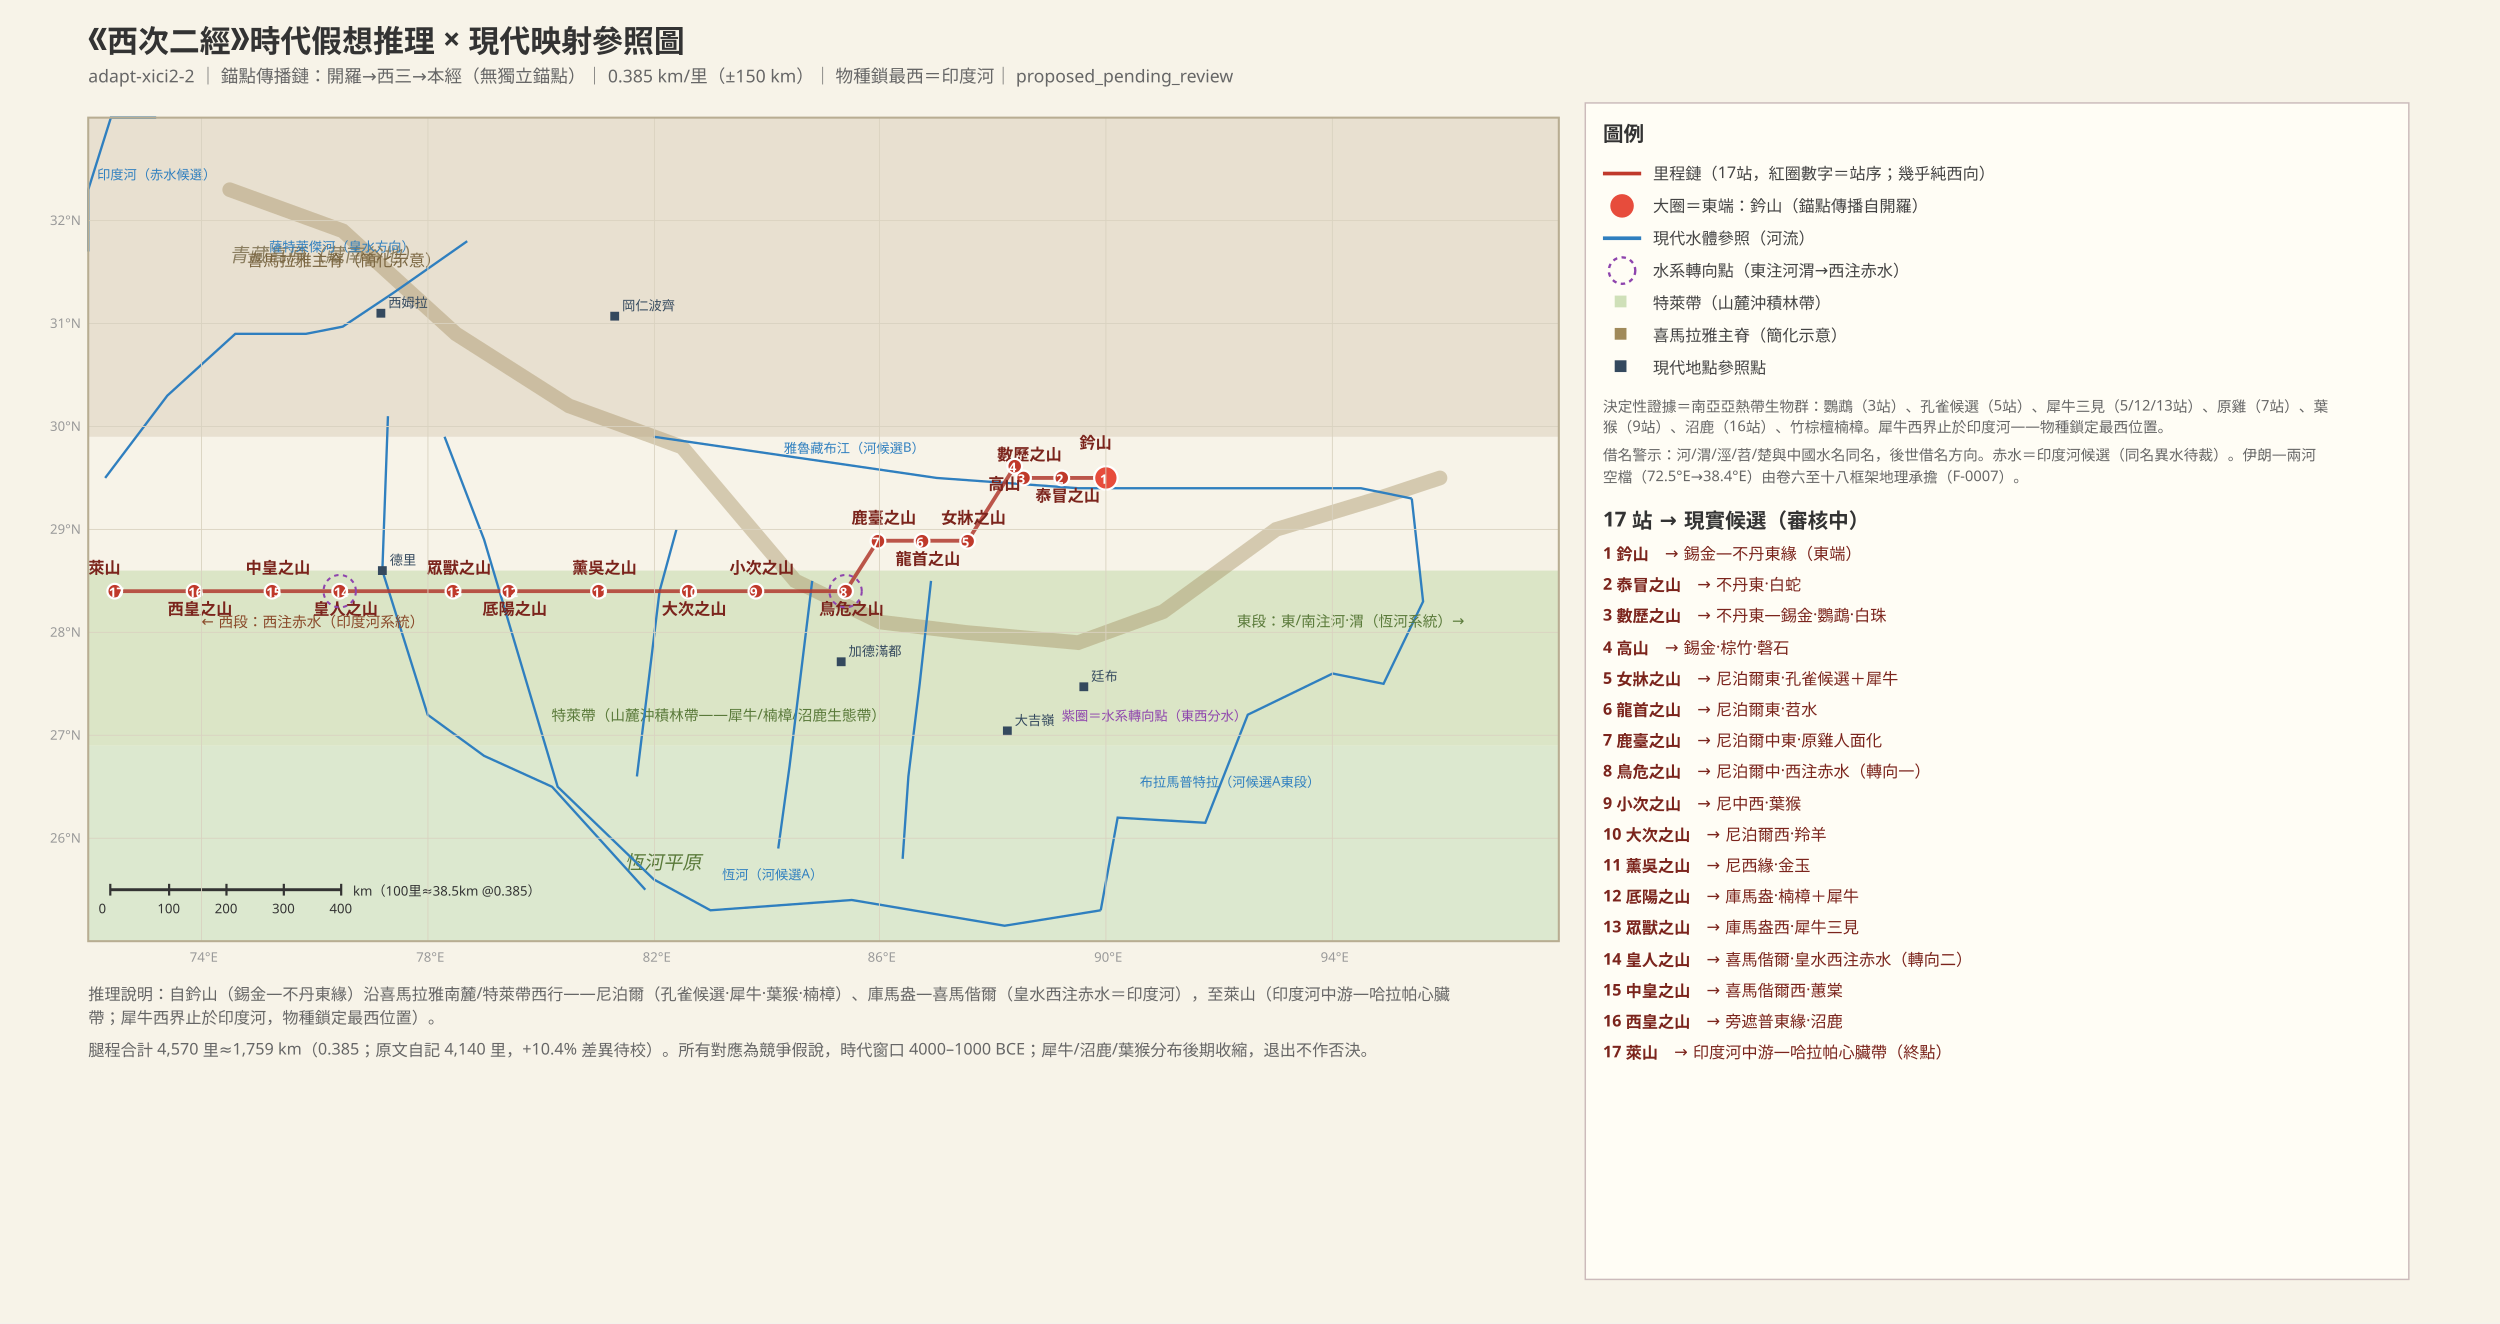
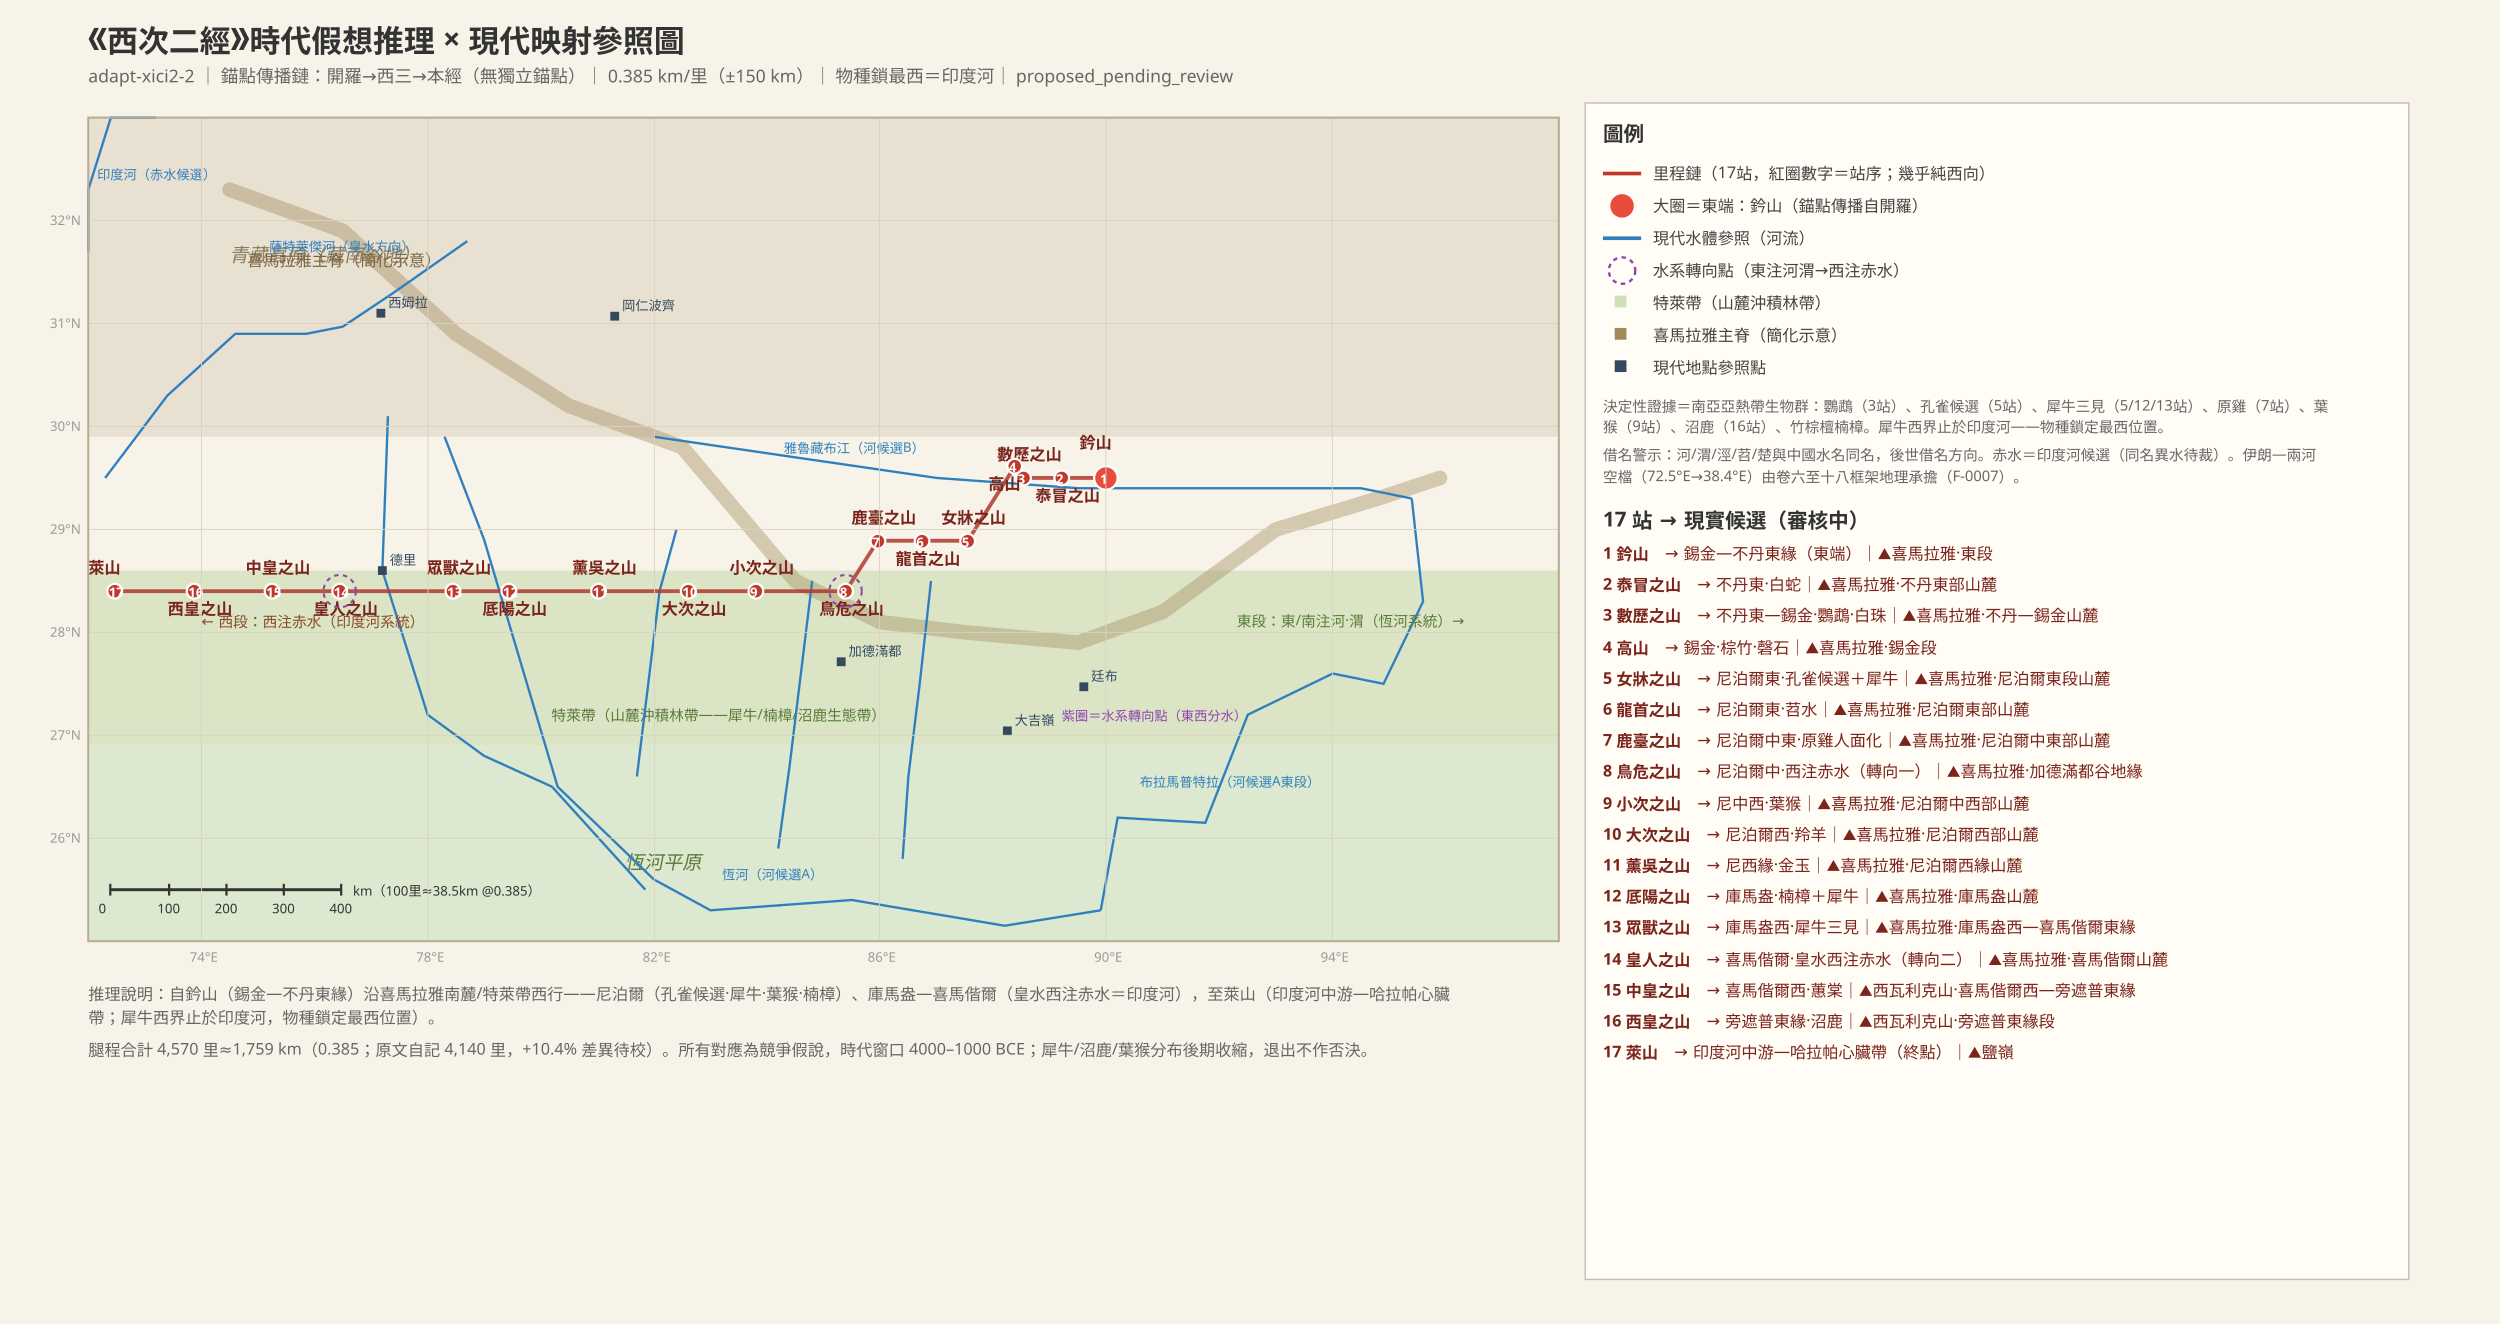
<svg xmlns="http://www.w3.org/2000/svg" width="1700" height="900" font-family="PingFang SC, Hiragino Sans GB, Microsoft YaHei, sans-serif">
  <rect x="0" y="0" width="1700" height="900" fill="#f7f3e8" />
  <defs>
    <marker id="arr" markerWidth="8" markerHeight="8" refX="7" refY="3" orient="auto">
      <path d="M0,0 L7,3 L0,6 Z" fill="#555" />
    </marker>
  </defs>
  <text x="60" y="34" font-size="21" font-weight="bold" fill="#333">《西次二經》時代假想推理 × 現代映射參照圖</text>
  <text x="60" y="56" font-size="12" fill="#666">adapt-xici2-2 ｜ 錨點傳播鏈：開羅→西三→本經（無獨立錨點）｜ 0.385 km/里（±150 km）｜ 物種鎖最西＝印度河｜ proposed_pending_review</text>
  <rect x="60" y="80" width="1000" height="217" fill="#e8e0d0" />
  <text x="156" y="178" font-size="13" fill="#8a7d5f" font-style="italic">青藏高原（藏南谷地）</text>
  <rect x="60" y="507" width="1000" height="133" fill="#dce8cf" />
  <text x="425" y="591" font-size="13" fill="#5a7a3a" font-style="italic">恆河平原</text>
  <rect x="60" y="388" width="1000" height="119" fill="#cfe0b8" opacity="0.7" />
  <text x="375" y="490" font-size="10" fill="#5a7a3a">特萊帶（山麓沖積林帶——犀牛/楠樟/沼鹿生態帶）</text>
  <polyline points="156.2,129.0 233.1,157.0 310.0,227.0 386.9,276.0 463.8,304.0 540.8,395.0 598.5,423.0 656.2,430.0 733.1,437.0 790.8,416.0 867.7,360.0 936.9,339.0 979.2,325.0" fill="none" stroke="#a08a5a" stroke-width="10" opacity="0.4" stroke-linecap="round" />
  <text x="168" y="181" font-size="11" fill="#7a6540">喜馬拉雅主脊（簡化示意）</text>
  <polyline points="444.6,297.0 540.8,311.0 636.9,325.0 733.1,332.0 829.2,332.0 925.4,332.0 960.0,339.0" fill="none" stroke="#2f7fbf" stroke-width="1.6" />
  <polyline points="960.0,339.0 967.7,409.0 940.8,465.0 906.2,458.0 848.5,486.0 819.6,559.5 760.0,556.0 748.5,619.0" fill="none" stroke="#2f7fbf" stroke-width="1.6" />
  <polyline points="302.3,297.0 329.2,367.0 379.2,535.0 444.6,598.0 483.1,619.0 579.2,612.0 683.1,629.5 748.5,619.0" fill="none" stroke="#2f7fbf" stroke-width="1.6" />
  <polyline points="263.8,283.0 260.0,388.0 290.8,486.0 329.2,514.0 375.4,535.0 438.8,605.0" fill="none" stroke="#2f7fbf" stroke-width="1.6" />
  <polyline points="317.7,164.0 267.7,199.0 233.1,222.1 208.1,227.0 160.0,227.0 113.8,269.0 71.5,325.0" fill="none" stroke="#2f7fbf" stroke-width="1.6" />
  <polyline points="106.2,80.0 75.4,80.0 60.0,129.0 60.0,171.0" fill="none" stroke="#2f7fbf" stroke-width="1.6" />
  <polyline points="633.1,395.0 625.4,465.0 617.7,528.0 613.8,584.0" fill="none" stroke="#2f7fbf" stroke-width="1.6" />
  <polyline points="552.3,395.0 544.6,458.0 536.9,521.0 529.2,577.0" fill="none" stroke="#2f7fbf" stroke-width="1.6" />
  <polyline points="460.0,360.0 448.5,402.0 440.8,465.0 433.1,528.0" fill="none" stroke="#2f7fbf" stroke-width="1.6" />
  <text x="533" y="308" font-size="9" fill="#2f7fbf">雅魯藏布江（河候選B）</text>
  <text x="775" y="535" font-size="9" fill="#2f7fbf">布拉馬普特拉（河候選A東段）</text>
  <text x="491" y="598" font-size="9" fill="#2f7fbf">恆河（河候選A）</text>
  <text x="183" y="171" font-size="9" fill="#2f7fbf">薩特萊傑河（皇水方向）</text>
  <text x="66" y="122" font-size="9" fill="#2f7fbf">印度河（赤水候選）</text>
  <text x="841" y="426" font-size="10" fill="#5a7a3a">東段：東/南注河·渭（恆河系統）→</text>
  <text x="137" y="426" font-size="10" fill="#8a4a2a">← 西段：西注赤水（印度河系統）</text>
  <polyline points="752.3,325.0 721.9,325.0 695.8,325.0 690.4,316.6 658.1,367.7 627.3,367.7 596.9,367.7 575.0,402.0 513.8,402.0 468.1,402.0 406.9,402.0 345.8,402.0 307.7,402.0 231.2,402.0 185.4,402.0 131.9,402.0 78.5,402.0" fill="none" stroke="#b03a2e" stroke-width="2.6" opacity="0.85" />
  <circle cx="752" cy="325" r="8" fill="#e74c3c" stroke="#fff" stroke-width="1.5" />
  <text x="748" y="329" font-size="9" fill="#fff" font-weight="bold">1</text>
  <text x="734" y="305" font-size="11" fill="#7b241c" font-weight="bold">鈐山</text>
  <circle cx="722" cy="325" r="5" fill="#c0392b" stroke="#fff" stroke-width="1.5" />
  <text x="718" y="329" font-size="9" fill="#fff" font-weight="bold">2</text>
  <text x="704" y="341" font-size="11" fill="#7b241c" font-weight="bold">㤗冒之山</text>
  <circle cx="696" cy="325" r="5" fill="#c0392b" stroke="#fff" stroke-width="1.5" />
  <text x="692" y="329" font-size="9" fill="#fff" font-weight="bold">3</text>
  <text x="678" y="313" font-size="11" fill="#7b241c" font-weight="bold">數歷之山</text>
  <circle cx="690" cy="317" r="5" fill="#c0392b" stroke="#fff" stroke-width="1.5" />
  <text x="686" y="321" font-size="9" fill="#fff" font-weight="bold">4</text>
  <text x="672" y="333" font-size="11" fill="#7b241c" font-weight="bold">高山</text>
  <circle cx="658" cy="368" r="5" fill="#c0392b" stroke="#fff" stroke-width="1.5" />
  <text x="654" y="372" font-size="9" fill="#fff" font-weight="bold">5</text>
  <text x="640" y="356" font-size="11" fill="#7b241c" font-weight="bold">女牀之山</text>
  <circle cx="627" cy="368" r="5" fill="#c0392b" stroke="#fff" stroke-width="1.5" />
  <text x="623" y="372" font-size="9" fill="#fff" font-weight="bold">6</text>
  <text x="609" y="384" font-size="11" fill="#7b241c" font-weight="bold">龍首之山</text>
  <circle cx="597" cy="368" r="5" fill="#c0392b" stroke="#fff" stroke-width="1.5" />
  <text x="593" y="372" font-size="9" fill="#fff" font-weight="bold">7</text>
  <text x="579" y="356" font-size="11" fill="#7b241c" font-weight="bold">鹿臺之山</text>
  <circle cx="575" cy="402" r="5" fill="#c0392b" stroke="#fff" stroke-width="1.5" />
  <text x="571" y="406" font-size="9" fill="#fff" font-weight="bold">8</text>
  <text x="557" y="418" font-size="11" fill="#7b241c" font-weight="bold">鳥危之山</text>
  <circle cx="514" cy="402" r="5" fill="#c0392b" stroke="#fff" stroke-width="1.5" />
  <text x="510" y="406" font-size="9" fill="#fff" font-weight="bold">9</text>
  <text x="496" y="390" font-size="11" fill="#7b241c" font-weight="bold">小次之山</text>
  <circle cx="468" cy="402" r="5" fill="#c0392b" stroke="#fff" stroke-width="1.5" />
  <text x="464" y="406" font-size="9" fill="#fff" font-weight="bold">10</text>
  <text x="450" y="418" font-size="11" fill="#7b241c" font-weight="bold">大次之山</text>
  <circle cx="407" cy="402" r="5" fill="#c0392b" stroke="#fff" stroke-width="1.5" />
  <text x="403" y="406" font-size="9" fill="#fff" font-weight="bold">11</text>
  <text x="389" y="390" font-size="11" fill="#7b241c" font-weight="bold">薰吳之山</text>
  <circle cx="346" cy="402" r="5" fill="#c0392b" stroke="#fff" stroke-width="1.5" />
  <text x="342" y="406" font-size="9" fill="#fff" font-weight="bold">12</text>
  <text x="328" y="418" font-size="11" fill="#7b241c" font-weight="bold">厎陽之山</text>
  <circle cx="308" cy="402" r="5" fill="#c0392b" stroke="#fff" stroke-width="1.5" />
  <text x="304" y="406" font-size="9" fill="#fff" font-weight="bold">13</text>
  <text x="290" y="390" font-size="11" fill="#7b241c" font-weight="bold">眾獸之山</text>
  <circle cx="231" cy="402" r="5" fill="#c0392b" stroke="#fff" stroke-width="1.5" />
  <text x="227" y="406" font-size="9" fill="#fff" font-weight="bold">14</text>
  <text x="213" y="418" font-size="11" fill="#7b241c" font-weight="bold">皇人之山</text>
  <circle cx="185" cy="402" r="5" fill="#c0392b" stroke="#fff" stroke-width="1.5" />
  <text x="181" y="406" font-size="9" fill="#fff" font-weight="bold">15</text>
  <text x="167" y="390" font-size="11" fill="#7b241c" font-weight="bold">中皇之山</text>
  <circle cx="132" cy="402" r="5" fill="#c0392b" stroke="#fff" stroke-width="1.5" />
  <text x="128" y="406" font-size="9" fill="#fff" font-weight="bold">16</text>
  <text x="114" y="418" font-size="11" fill="#7b241c" font-weight="bold">西皇之山</text>
  <circle cx="78" cy="402" r="5" fill="#c0392b" stroke="#fff" stroke-width="1.5" />
  <text x="74" y="406" font-size="9" fill="#fff" font-weight="bold">17</text>
  <text x="60" y="390" font-size="11" fill="#7b241c" font-weight="bold">萊山</text>
  <circle cx="575" cy="402" r="11" fill="none" stroke="#8e44ad" stroke-width="1.4" stroke-dasharray="3 3" />
  <circle cx="231" cy="402" r="11" fill="none" stroke="#8e44ad" stroke-width="1.4" stroke-dasharray="3 3" />
  <text x="722" y="490" font-size="9" fill="#8e44ad">紫圈＝水系轉向點（東西分水）</text>
  <rect x="257" y="385" width="6" height="6" fill="#34495e" />
  <text x="265" y="384" font-size="9" fill="#34495e">德里</text>
  <rect x="569" y="447" width="6" height="6" fill="#34495e" />
  <text x="577" y="446" font-size="9" fill="#34495e">加德滿都</text>
  <rect x="734" y="464" width="6" height="6" fill="#34495e" />
  <text x="742" y="463" font-size="9" fill="#34495e">廷布</text>
  <rect x="682" y="494" width="6" height="6" fill="#34495e" />
  <text x="690" y="493" font-size="9" fill="#34495e">大吉嶺</text>
  <rect x="415" y="212" width="6" height="6" fill="#34495e" />
  <text x="423" y="211" font-size="9" fill="#34495e">岡仁波齊</text>
  <rect x="256" y="210" width="6" height="6" fill="#34495e" />
  <text x="264" y="209" font-size="9" fill="#34495e">西姆拉</text>
  <line x1="75" y1="605" x2="232" y2="605" stroke="#333" stroke-width="2" />
  <line x1="75" y1="601" x2="75" y2="609" stroke="#333" stroke-width="1.5" />
  <text x="67" y="621" font-size="9" fill="#333">0</text>
  <line x1="115" y1="601" x2="115" y2="609" stroke="#333" stroke-width="1.5" />
  <text x="107" y="621" font-size="9" fill="#333">100</text>
  <line x1="154" y1="601" x2="154" y2="609" stroke="#333" stroke-width="1.5" />
  <text x="146" y="621" font-size="9" fill="#333">200</text>
  <line x1="193" y1="601" x2="193" y2="609" stroke="#333" stroke-width="1.5" />
  <text x="185" y="621" font-size="9" fill="#333">300</text>
  <line x1="232" y1="601" x2="232" y2="609" stroke="#333" stroke-width="1.5" />
  <text x="224" y="621" font-size="9" fill="#333">400</text>
  <text x="240" y="609" font-size="9" fill="#333">km（100里≈38.5km @0.385）</text>
  <line x1="137" y1="640" x2="137" y2="80" stroke="#d9d2c0" stroke-width="0.6" />
  <text x="129" y="654" font-size="9" fill="#999">74°E</text>
  <line x1="291" y1="640" x2="291" y2="80" stroke="#d9d2c0" stroke-width="0.6" />
  <text x="283" y="654" font-size="9" fill="#999">78°E</text>
  <line x1="445" y1="640" x2="445" y2="80" stroke="#d9d2c0" stroke-width="0.6" />
  <text x="437" y="654" font-size="9" fill="#999">82°E</text>
  <line x1="598" y1="640" x2="598" y2="80" stroke="#d9d2c0" stroke-width="0.6" />
  <text x="590" y="654" font-size="9" fill="#999">86°E</text>
  <line x1="752" y1="640" x2="752" y2="80" stroke="#d9d2c0" stroke-width="0.6" />
  <text x="744" y="654" font-size="9" fill="#999">90°E</text>
  <line x1="906" y1="640" x2="906" y2="80" stroke="#d9d2c0" stroke-width="0.6" />
  <text x="898" y="654" font-size="9" fill="#999">94°E</text>
  <line x1="60" y1="570" x2="1060" y2="570" stroke="#d9d2c0" stroke-width="0.6" />
  <text x="34" y="573" font-size="9" fill="#999">26°N</text>
  <line x1="60" y1="500" x2="1060" y2="500" stroke="#d9d2c0" stroke-width="0.6" />
  <text x="34" y="503" font-size="9" fill="#999">27°N</text>
  <line x1="60" y1="430" x2="1060" y2="430" stroke="#d9d2c0" stroke-width="0.6" />
  <text x="34" y="433" font-size="9" fill="#999">28°N</text>
  <line x1="60" y1="360" x2="1060" y2="360" stroke="#d9d2c0" stroke-width="0.6" />
  <text x="34" y="363" font-size="9" fill="#999">29°N</text>
  <line x1="60" y1="290" x2="1060" y2="290" stroke="#d9d2c0" stroke-width="0.6" />
  <text x="34" y="293" font-size="9" fill="#999">30°N</text>
  <line x1="60" y1="220" x2="1060" y2="220" stroke="#d9d2c0" stroke-width="0.6" />
  <text x="34" y="223" font-size="9" fill="#999">31°N</text>
  <line x1="60" y1="150" x2="1060" y2="150" stroke="#d9d2c0" stroke-width="0.6" />
  <text x="34" y="153" font-size="9" fill="#999">32°N</text>
  <rect x="60" y="80" width="1000" height="560" fill="none" stroke="#b8ad92" stroke-width="1.4" />
  <rect x="1078" y="70" width="560" height="800" fill="#fffdf5" stroke="#cbb" />
  <text x="1090" y="96" font-size="14" font-weight="bold" fill="#333">圖例</text>
  <line x1="1090" y1="118" x2="1116" y2="118" stroke="#c0392b" stroke-width="2.5" />
  <text x="1124" y="122" font-size="11" fill="#444">里程鏈（17站，紅圈數字＝站序；幾乎純西向）</text>
  <circle cx="1103" cy="140" r="8" fill="#e74c3c" />
  <text x="1124" y="144" font-size="11" fill="#444">大圈＝東端：鈐山（錨點傳播自開羅）</text>
  <line x1="1090" y1="162" x2="1116" y2="162" stroke="#2f7fbf" stroke-width="2.5" />
  <text x="1124" y="166" font-size="11" fill="#444">現代水體參照（河流）</text>
  <circle cx="1103" cy="184" r="9" fill="none" stroke="#8e44ad" stroke-width="1.6" stroke-dasharray="3 3" />
  <text x="1124" y="188" font-size="11" fill="#444">水系轉向點（東注河渭→西注赤水）</text>
  <rect x="1098" y="201" width="8" height="8" fill="#cfe0b8" />
  <text x="1124" y="210" font-size="11" fill="#444">特萊帶（山麓沖積林帶）</text>
  <rect x="1098" y="223" width="8" height="8" fill="#a08a5a" />
  <text x="1124" y="232" font-size="11" fill="#444">喜馬拉雅主脊（簡化示意）</text>
  <rect x="1098" y="245" width="8" height="8" fill="#34495e" />
  <text x="1124" y="254" font-size="11" fill="#444">現代地點參照點</text>
  <text x="1090" y="280" font-size="10" fill="#666">決定性證據＝南亞亞熱帶生物群：鸚鵡（3站）、孔雀候選（5站）、犀牛三見（5/12/13站）、原雞（7站）、葉</text>
  <text x="1090" y="294" font-size="10" fill="#666">猴（9站）、沼鹿（16站）、竹棕檀楠樟。犀牛西界止於印度河——物種鎖定最西位置。</text>
  <text x="1090" y="313" font-size="10" fill="#666">借名警示：河/渭/涇/苕/楚與中國水名同名，後世借名方向。赤水＝印度河候選（同名異水待裁）。伊朗—兩河</text>
  <text x="1090" y="328" font-size="10" fill="#666">空檔（72.5°E→38.4°E）由卷六至十八框架地理承擔（F-0007）。</text>
  <text x="1090" y="358.0" font-size="14" font-weight="bold" fill="#333">17 站 → 現實候選（審核中）</text>
  <text x="1090" y="380" font-size="11" fill="#7b241c">
-     <tspan font-weight="bold"> 1 鈐山</tspan>　→ 錫金—不丹東緣（東端）</text>
+     <tspan font-weight="bold"> 1 鈐山</tspan>　→ 錫金—不丹東緣（東端）｜⛰喜馬拉雅·東段</text>
  <text x="1090" y="401" font-size="11" fill="#7b241c">
-     <tspan font-weight="bold"> 2 㤗冒之山</tspan>　→ 不丹東·白蛇</text>
+     <tspan font-weight="bold"> 2 㤗冒之山</tspan>　→ 不丹東·白蛇｜⛰喜馬拉雅·不丹東部山麓</text>
  <text x="1090" y="422" font-size="11" fill="#7b241c">
-     <tspan font-weight="bold"> 3 數歷之山</tspan>　→ 不丹東—錫金·鸚鵡·白珠</text>
+     <tspan font-weight="bold"> 3 數歷之山</tspan>　→ 不丹東—錫金·鸚鵡·白珠｜⛰喜馬拉雅·不丹—錫金山麓</text>
  <text x="1090" y="444" font-size="11" fill="#7b241c">
-     <tspan font-weight="bold"> 4 高山</tspan>　→ 錫金·棕竹·磬石</text>
+     <tspan font-weight="bold"> 4 高山</tspan>　→ 錫金·棕竹·磬石｜⛰喜馬拉雅·錫金段</text>
  <text x="1090" y="465" font-size="11" fill="#7b241c">
-     <tspan font-weight="bold"> 5 女牀之山</tspan>　→ 尼泊爾東·孔雀候選＋犀牛</text>
+     <tspan font-weight="bold"> 5 女牀之山</tspan>　→ 尼泊爾東·孔雀候選＋犀牛｜⛰喜馬拉雅·尼泊爾東段山麓</text>
  <text x="1090" y="486" font-size="11" fill="#7b241c">
-     <tspan font-weight="bold"> 6 龍首之山</tspan>　→ 尼泊爾東·苕水</text>
+     <tspan font-weight="bold"> 6 龍首之山</tspan>　→ 尼泊爾東·苕水｜⛰喜馬拉雅·尼泊爾東部山麓</text>
  <text x="1090" y="507" font-size="11" fill="#7b241c">
-     <tspan font-weight="bold"> 7 鹿臺之山</tspan>　→ 尼泊爾中東·原雞人面化</text>
+     <tspan font-weight="bold"> 7 鹿臺之山</tspan>　→ 尼泊爾中東·原雞人面化｜⛰喜馬拉雅·尼泊爾中東部山麓</text>
  <text x="1090" y="528" font-size="11" fill="#7b241c">
-     <tspan font-weight="bold"> 8 鳥危之山</tspan>　→ 尼泊爾中·西注赤水（轉向一）</text>
+     <tspan font-weight="bold"> 8 鳥危之山</tspan>　→ 尼泊爾中·西注赤水（轉向一）｜⛰喜馬拉雅·加德滿都谷地緣</text>
  <text x="1090" y="550" font-size="11" fill="#7b241c">
-     <tspan font-weight="bold"> 9 小次之山</tspan>　→ 尼中西·葉猴</text>
+     <tspan font-weight="bold"> 9 小次之山</tspan>　→ 尼中西·葉猴｜⛰喜馬拉雅·尼泊爾中西部山麓</text>
  <text x="1090" y="571" font-size="11" fill="#7b241c">
-     <tspan font-weight="bold">10 大次之山</tspan>　→ 尼泊爾西·羚羊</text>
+     <tspan font-weight="bold">10 大次之山</tspan>　→ 尼泊爾西·羚羊｜⛰喜馬拉雅·尼泊爾西部山麓</text>
  <text x="1090" y="592" font-size="11" fill="#7b241c">
-     <tspan font-weight="bold">11 薰吳之山</tspan>　→ 尼西緣·金玉</text>
+     <tspan font-weight="bold">11 薰吳之山</tspan>　→ 尼西緣·金玉｜⛰喜馬拉雅·尼泊爾西緣山麓</text>
  <text x="1090" y="613" font-size="11" fill="#7b241c">
-     <tspan font-weight="bold">12 厎陽之山</tspan>　→ 庫馬盎·楠樟＋犀牛</text>
+     <tspan font-weight="bold">12 厎陽之山</tspan>　→ 庫馬盎·楠樟＋犀牛｜⛰喜馬拉雅·庫馬盎山麓</text>
  <text x="1090" y="634" font-size="11" fill="#7b241c">
-     <tspan font-weight="bold">13 眾獸之山</tspan>　→ 庫馬盎西·犀牛三見</text>
+     <tspan font-weight="bold">13 眾獸之山</tspan>　→ 庫馬盎西·犀牛三見｜⛰喜馬拉雅·庫馬盎西—喜馬偕爾東緣</text>
  <text x="1090" y="656" font-size="11" fill="#7b241c">
-     <tspan font-weight="bold">14 皇人之山</tspan>　→ 喜馬偕爾·皇水西注赤水（轉向二）</text>
+     <tspan font-weight="bold">14 皇人之山</tspan>　→ 喜馬偕爾·皇水西注赤水（轉向二）｜⛰喜馬拉雅·喜馬偕爾山麓</text>
  <text x="1090" y="677" font-size="11" fill="#7b241c">
-     <tspan font-weight="bold">15 中皇之山</tspan>　→ 喜馬偕爾西·蕙棠</text>
+     <tspan font-weight="bold">15 中皇之山</tspan>　→ 喜馬偕爾西·蕙棠｜⛰西瓦利克山·喜馬偕爾西—旁遮普東緣</text>
  <text x="1090" y="698" font-size="11" fill="#7b241c">
-     <tspan font-weight="bold">16 西皇之山</tspan>　→ 旁遮普東緣·沼鹿</text>
+     <tspan font-weight="bold">16 西皇之山</tspan>　→ 旁遮普東緣·沼鹿｜⛰西瓦利克山·旁遮普東緣段</text>
  <text x="1090" y="719" font-size="11" fill="#7b241c">
-     <tspan font-weight="bold">17 萊山</tspan>　→ 印度河中游—哈拉帕心臟帶（終點）</text>
+     <tspan font-weight="bold">17 萊山</tspan>　→ 印度河中游—哈拉帕心臟帶（終點）｜⛰鹽嶺</text>
  <text x="60" y="680" font-size="11" fill="#666">推理說明：自鈐山（錫金—不丹東緣）沿喜馬拉雅南麓/特萊帶西行——尼泊爾（孔雀候選·犀牛·葉猴·楠樟）、庫馬盎—喜馬偕爾（皇水西注赤水＝印度河），至萊山（印度河中游—哈拉帕心臟</text>
  <text x="60" y="696" font-size="11" fill="#666">帶；犀牛西界止於印度河，物種鎖定最西位置）。</text>
  <text x="60" y="718" font-size="11" fill="#666">腿程合計 4,570 里≈1,759 km（0.385；原文自記 4,140 里，+10.4% 差異待校）。所有對應為競爭假說，時代窗口 4000–1000 BCE；犀牛/沼鹿/葉猴分布後期收縮，退出不作否決。</text>
</svg>
